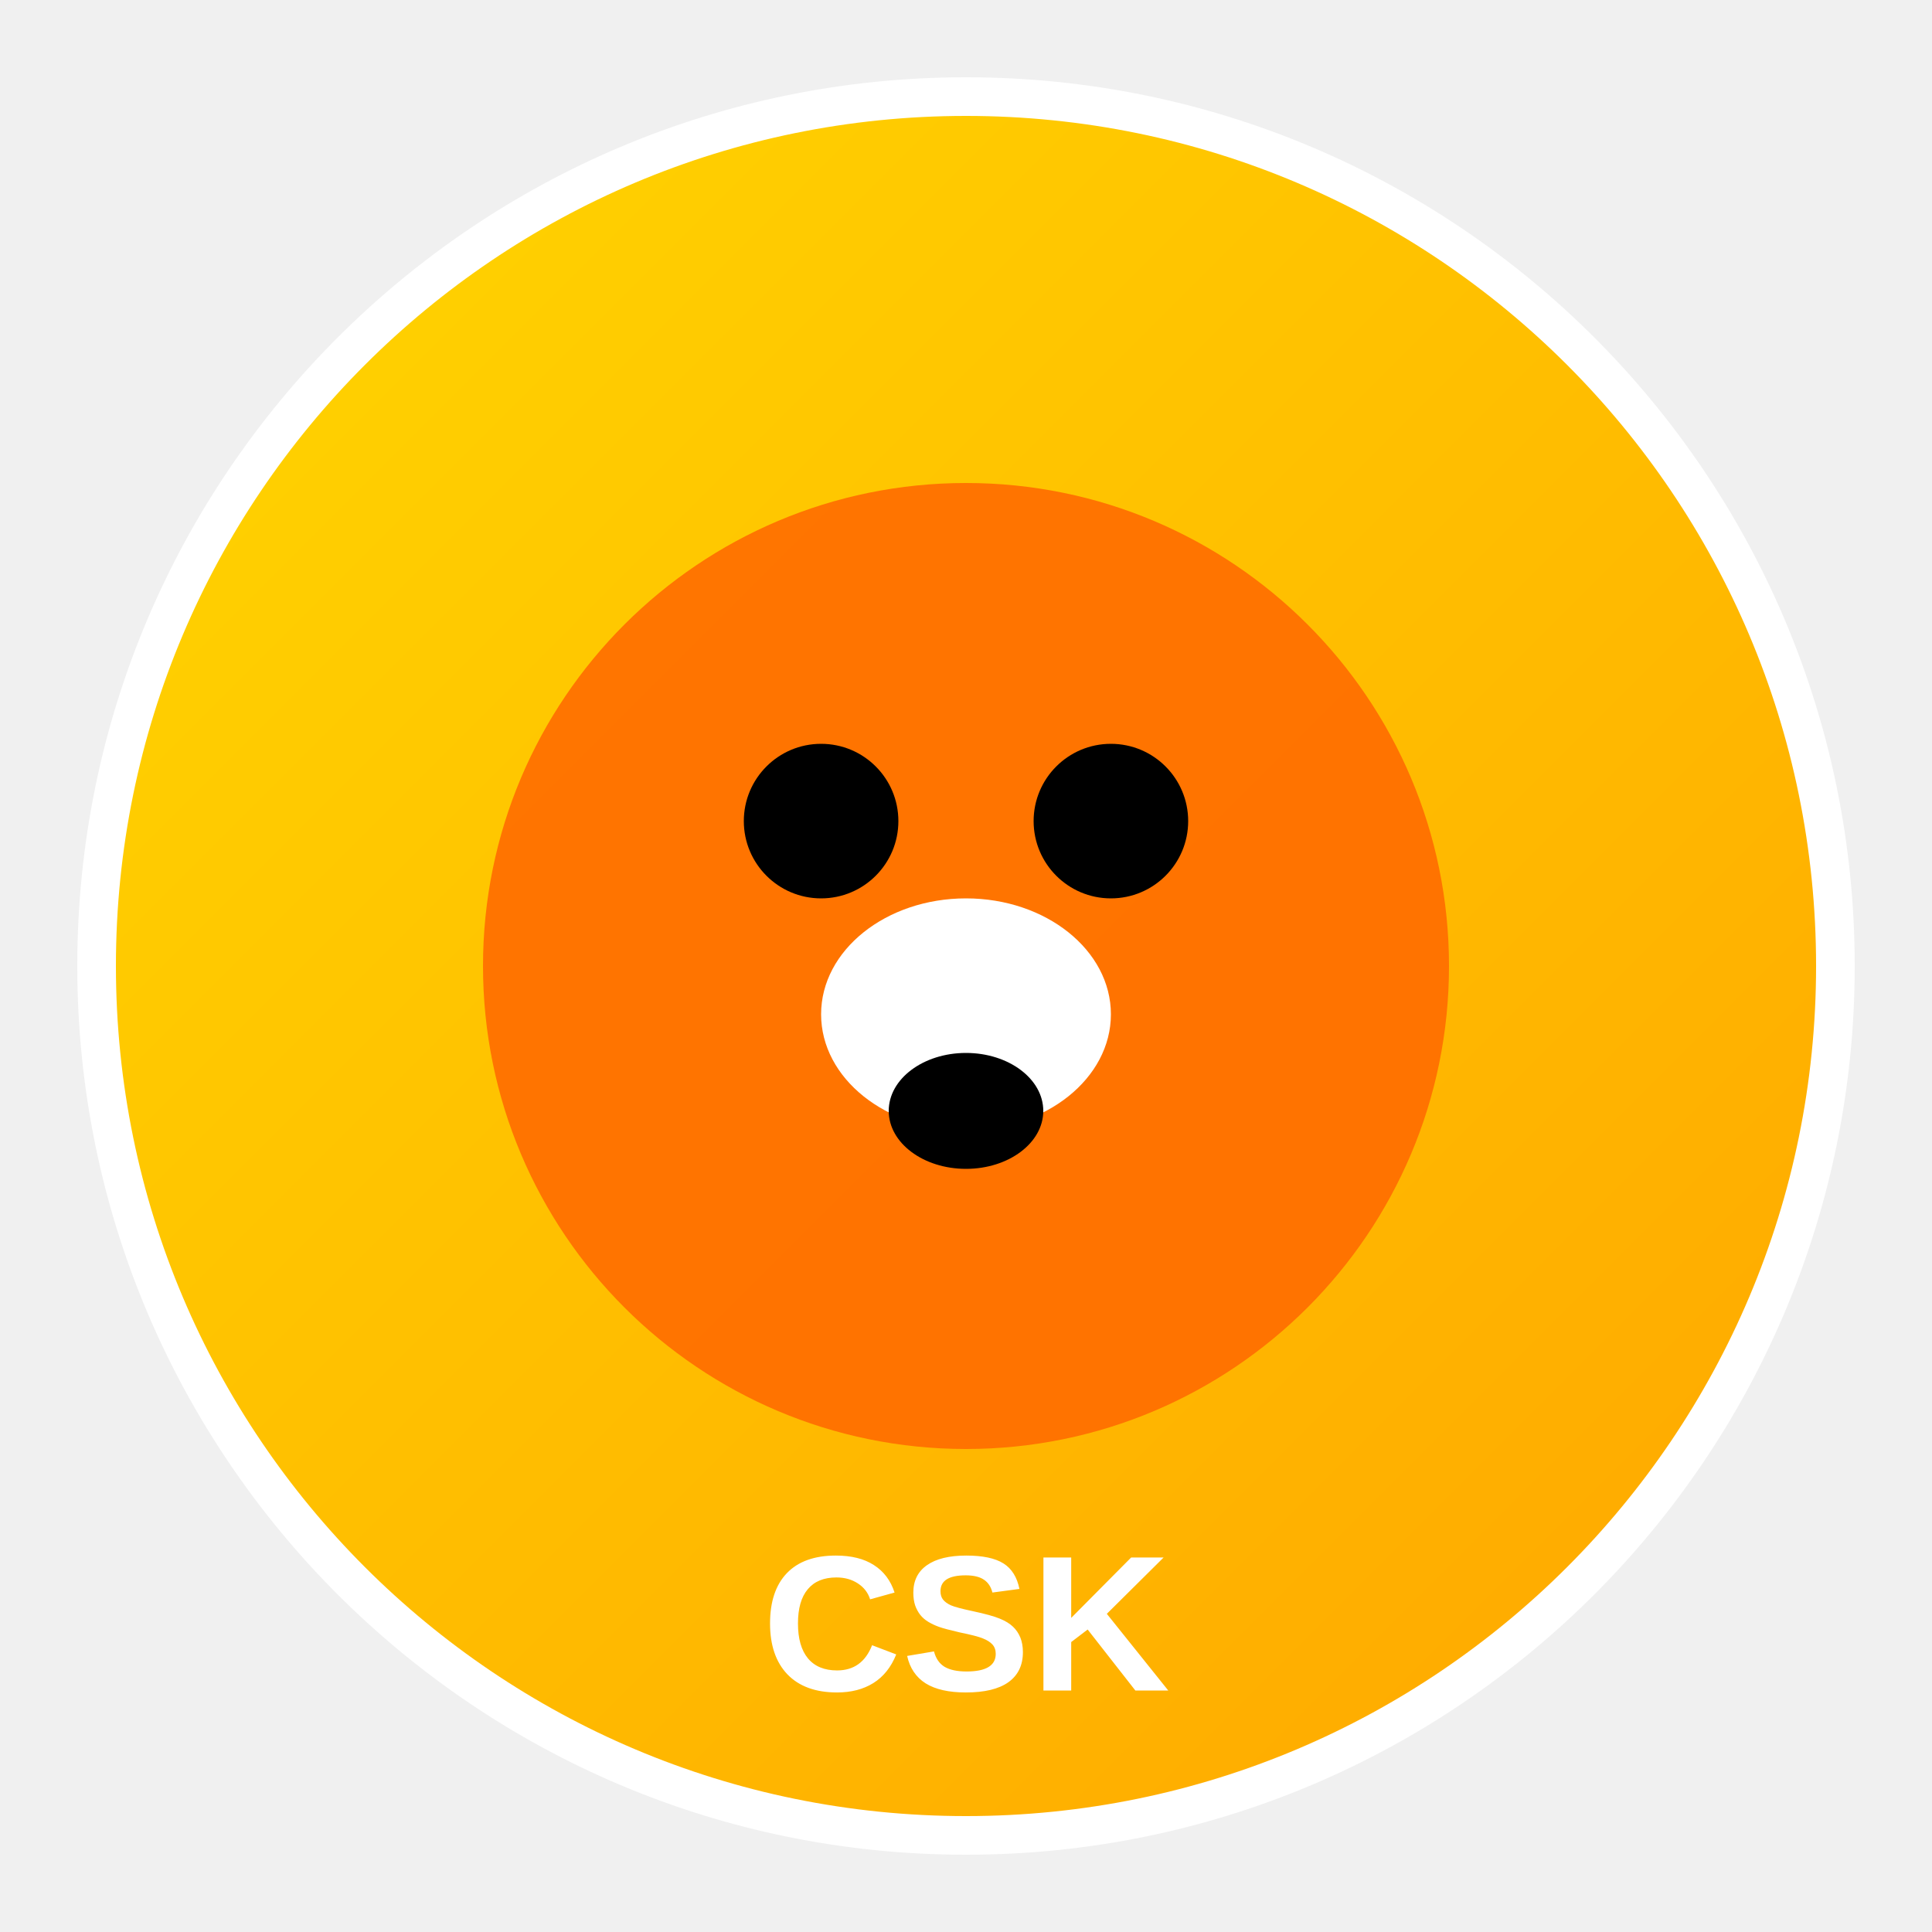
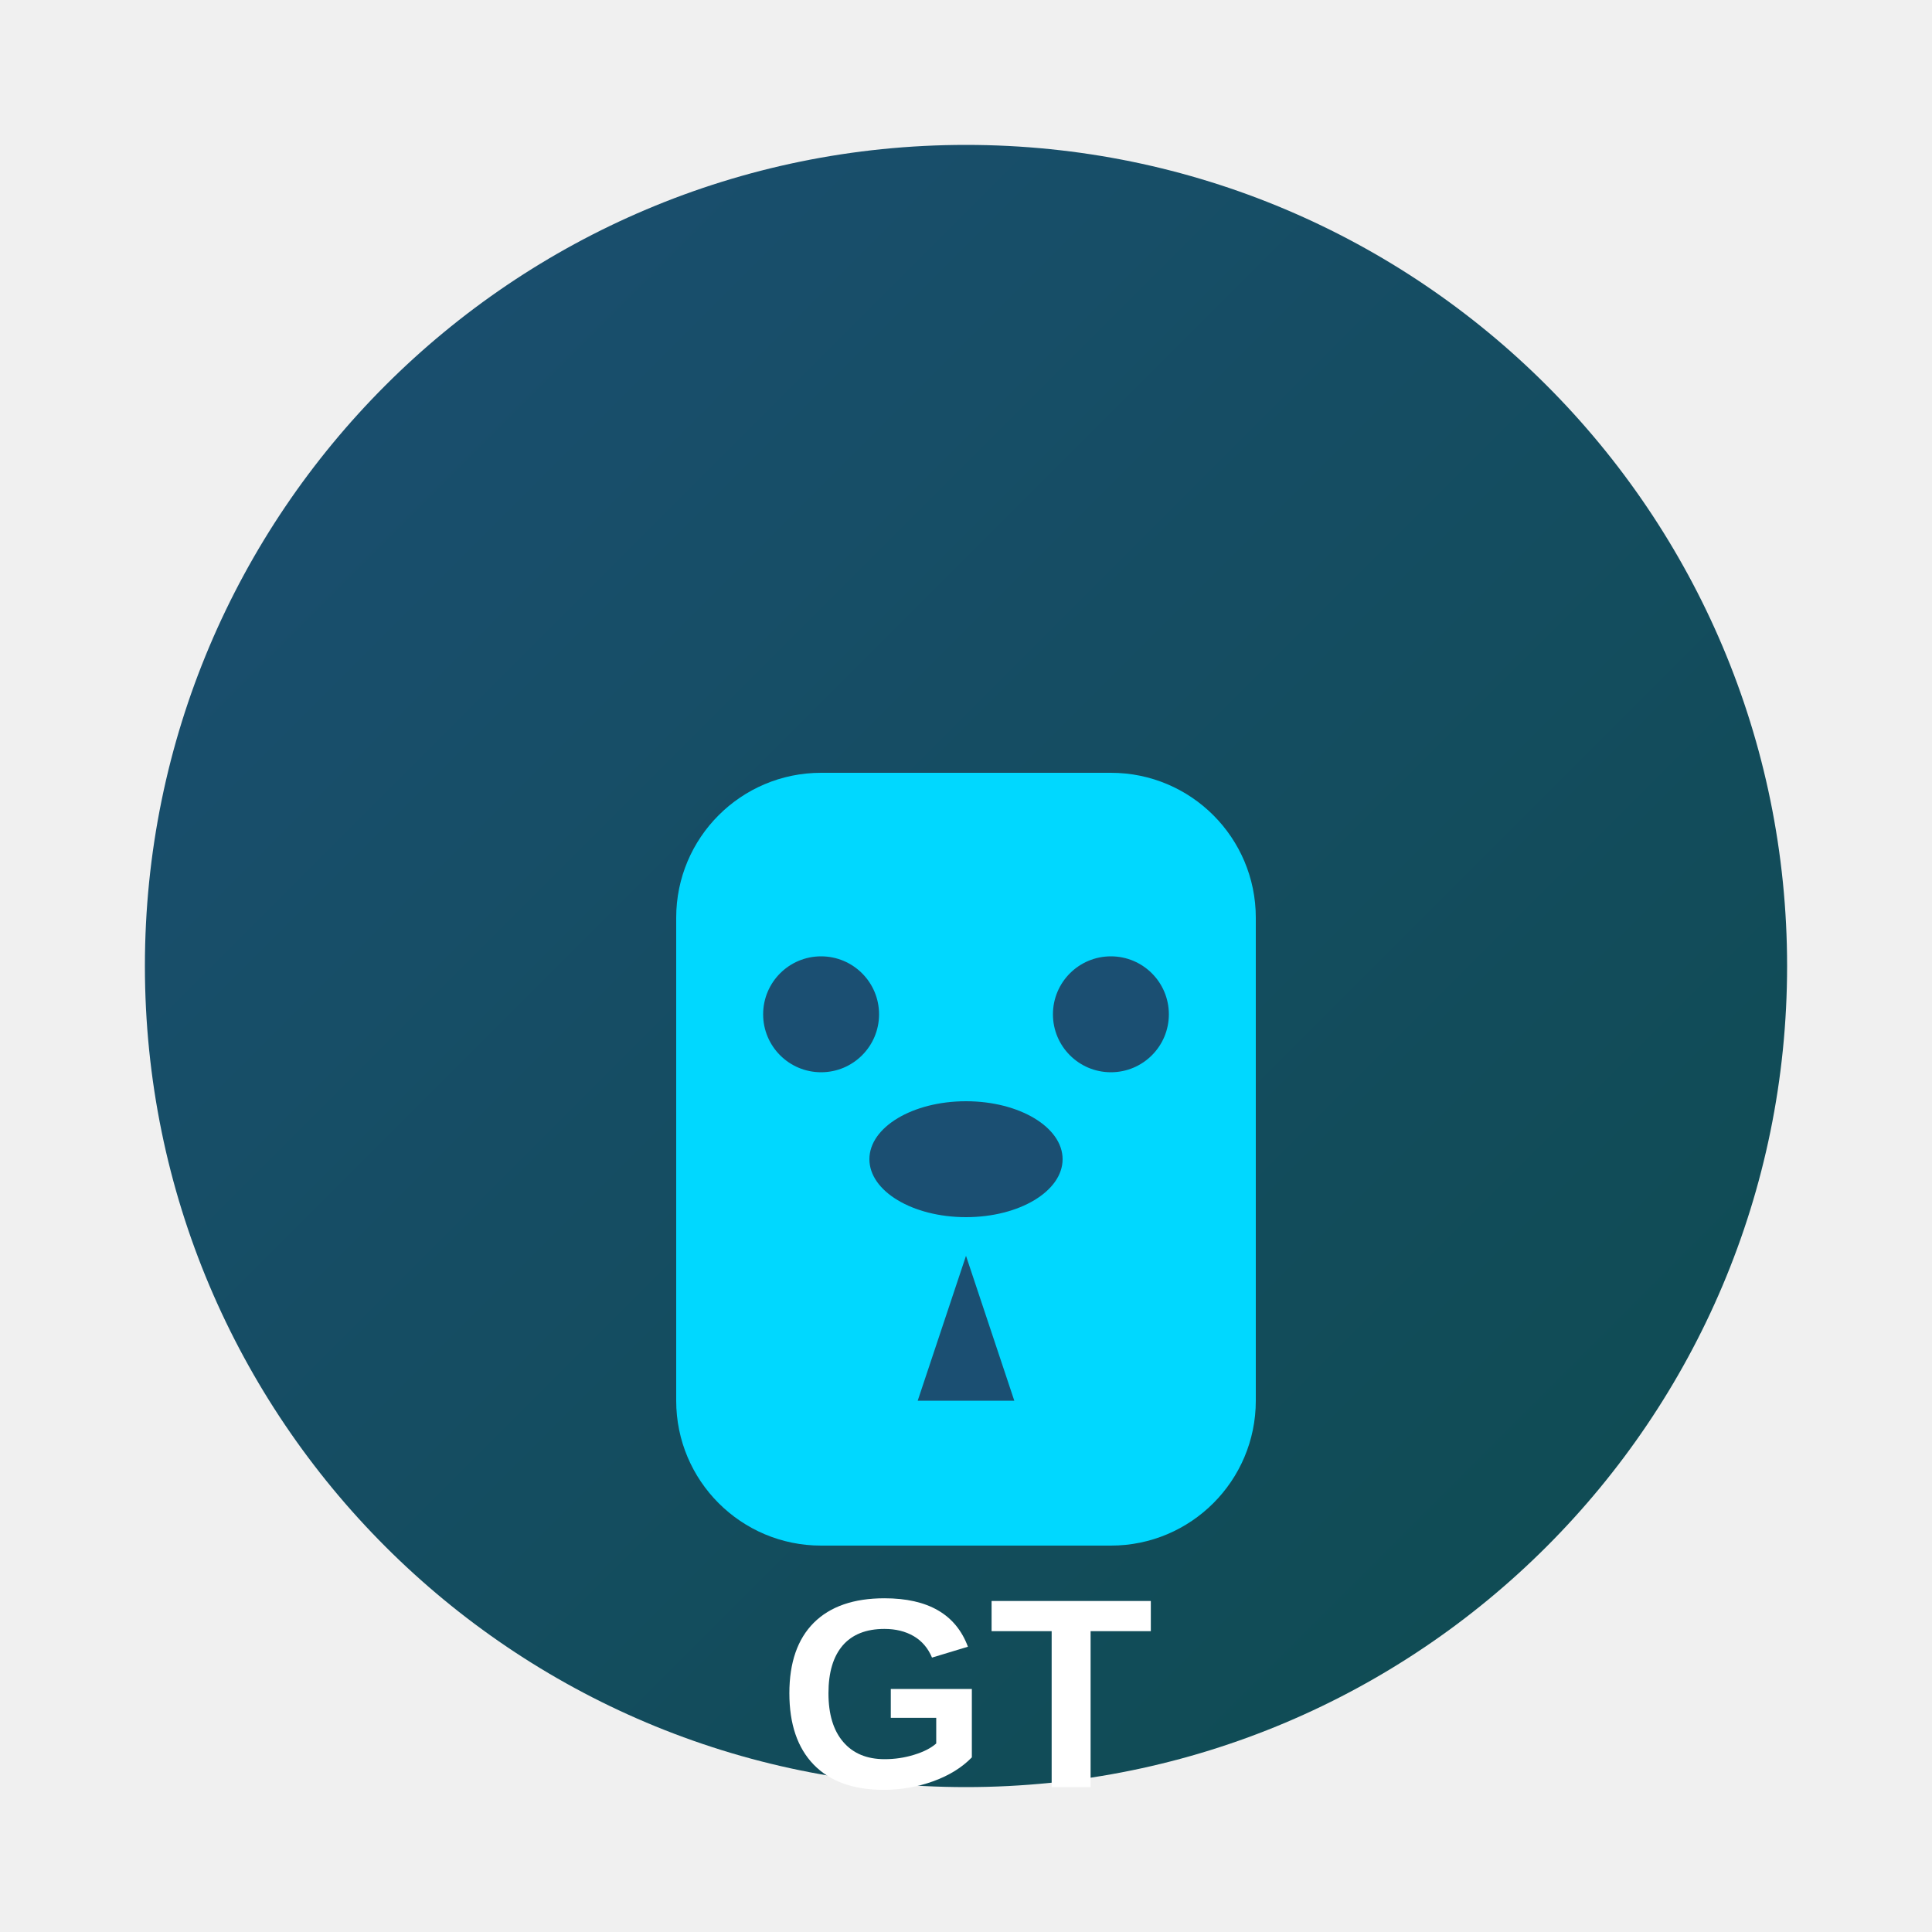
<svg xmlns="http://www.w3.org/2000/svg" width="200" height="200" viewBox="0 0 200 200">
  <defs>
-     <linearGradient id="cskGradient" x1="0%" y1="0%" x2="100%" y2="100%">
-       <stop offset="0%" style="stop-color:#FFD700;stop-opacity:1" />
-       <stop offset="100%" style="stop-color:#FFA500;stop-opacity:1" />
+     <linearGradient id="gtGradient" x1="0%" y1="0%" x2="100%" y2="100%">
+       <stop offset="0%" style="stop-color:#1B4F72;stop-opacity:1" />
+       <stop offset="100%" style="stop-color:#0E4B50;stop-opacity:1" />
    </linearGradient>
  </defs>
-   <circle cx="100" cy="100" r="90" fill="url(#cskGradient)" stroke="#fff" stroke-width="4" />
-   <circle cx="100" cy="100" r="50" fill="#FF6B00" opacity="0.9" />
-   <circle cx="85" cy="85" r="8" fill="#000" />
-   <circle cx="115" cy="85" r="8" fill="#000" />
-   <ellipse cx="100" cy="105" rx="15" ry="12" fill="#fff" />
-   <ellipse cx="100" cy="115" rx="8" ry="6" fill="#000" />
-   <text x="100" y="175" font-family="Arial, sans-serif" font-size="20" font-weight="bold" text-anchor="middle" fill="#fff">CSK</text>
+   <circle cx="100" cy="100" r="85" fill="url(#gtGradient)" />
+   <rect x="70" y="80" width="60" height="80" rx="15" fill="#00D8FF" />
+   <circle cx="85" cy="105" r="6" fill="#1B4F72" />
+   <circle cx="115" cy="105" r="6" fill="#1B4F72" />
+   <ellipse cx="100" cy="120" rx="10" ry="6" fill="#1B4F72" />
+   <polygon points="100,130 95,145 105,145" fill="#1B4F72" />
+   <text x="100" y="185" font-family="Arial, sans-serif" font-size="28" font-weight="bold" text-anchor="middle" fill="#fff">GT</text>
</svg>
